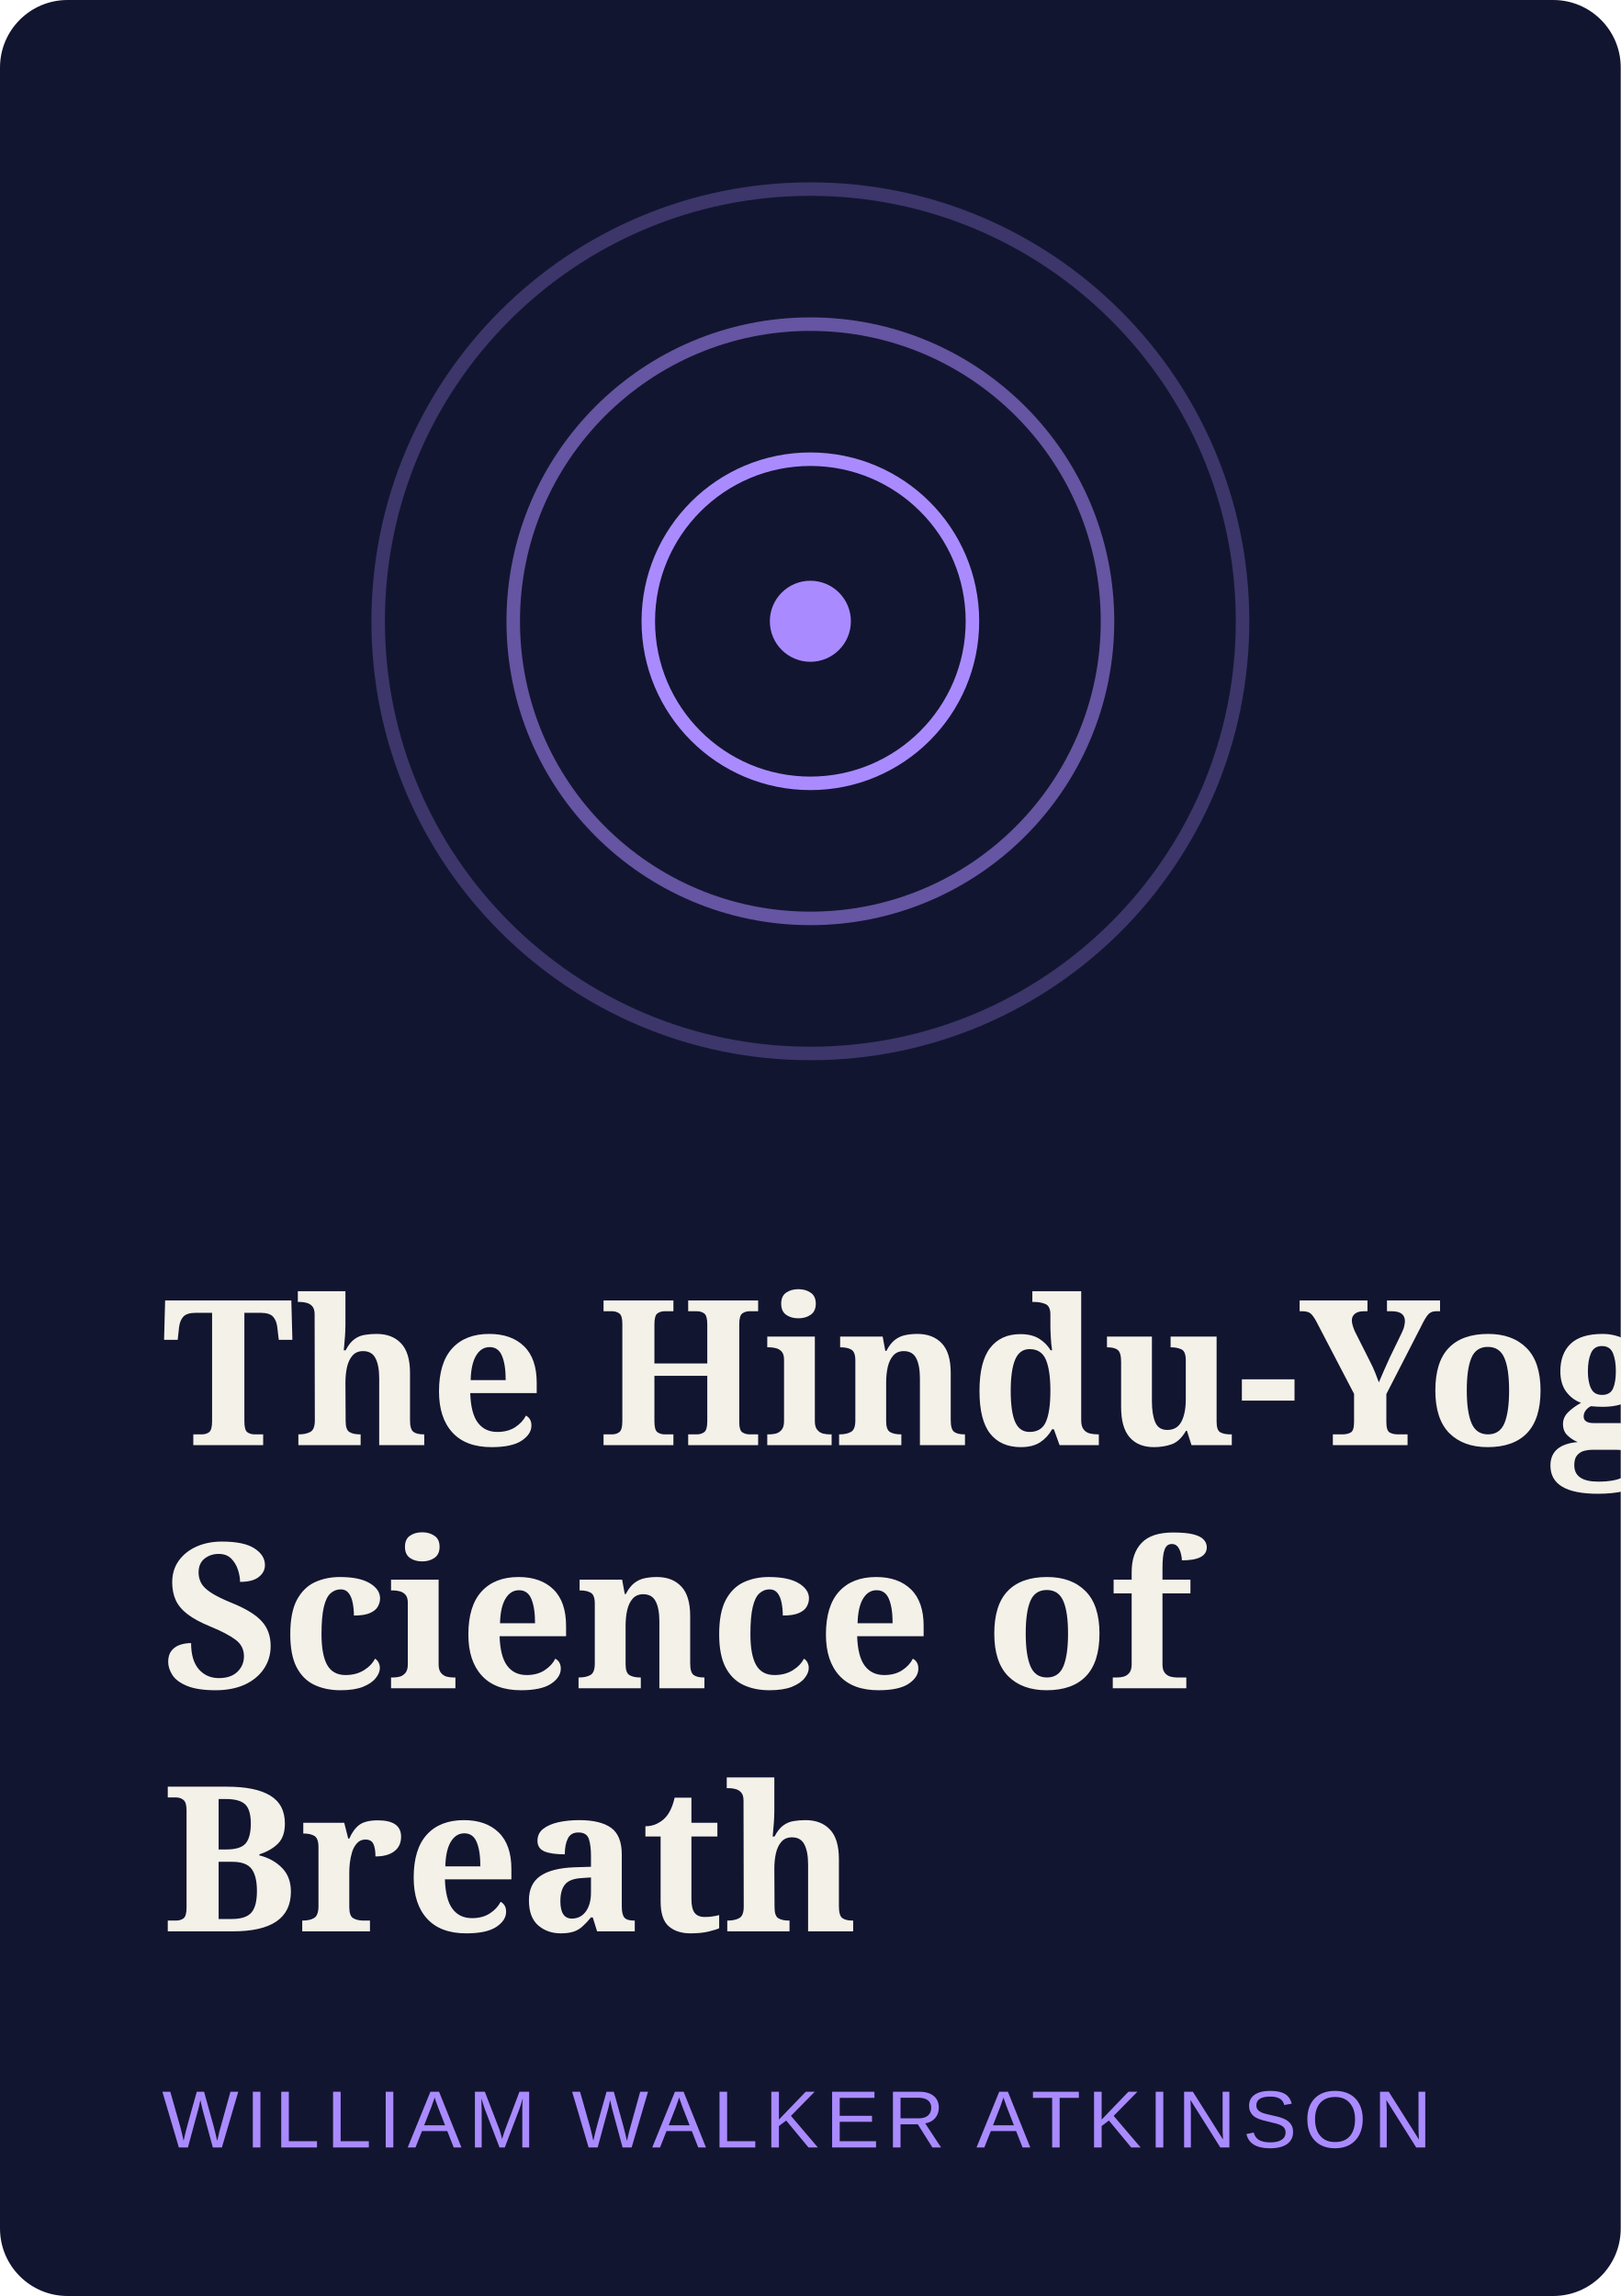
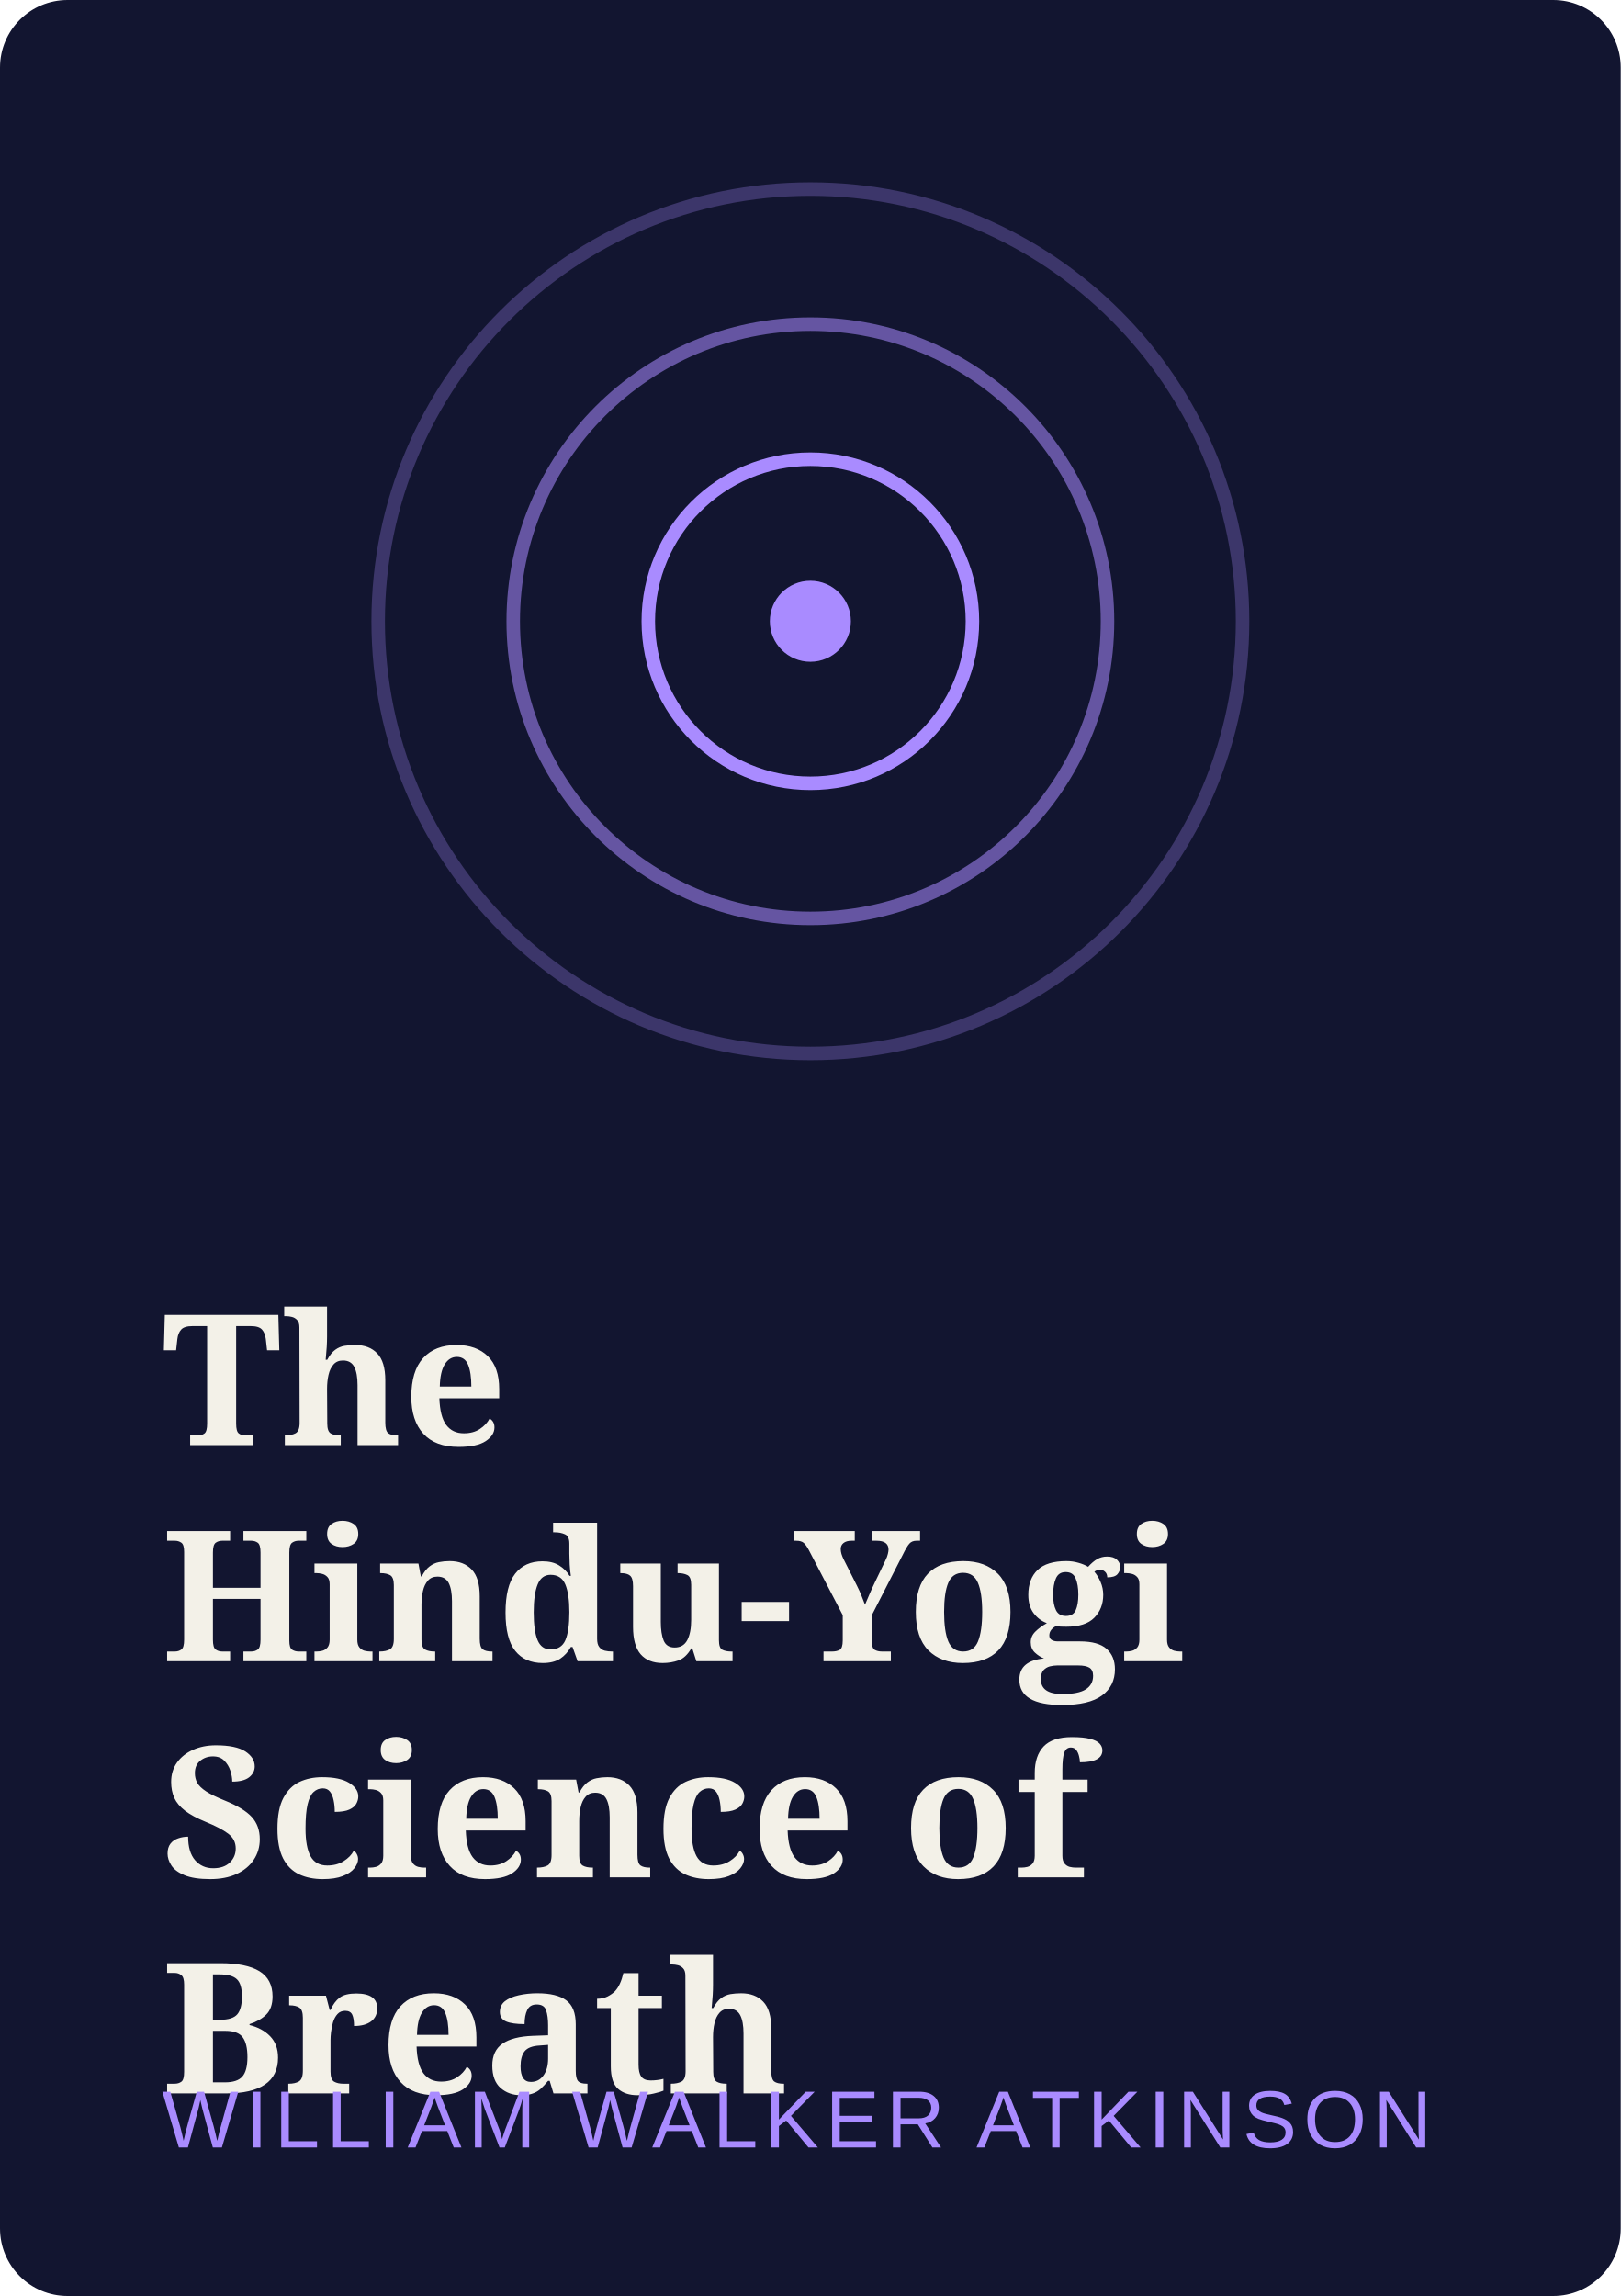
<svg xmlns="http://www.w3.org/2000/svg" viewBox="0 0 240 340" width="240" height="340">
  <rect width="240" height="340" rx="10" fill="#121530" />
  <g fill="none" stroke="#a98bff" stroke-width="2">
    <circle cx="120" cy="92" r="64" opacity=".28" />
    <circle cx="120" cy="92" r="44" opacity=".55" />
    <circle cx="120" cy="92" r="24" />
  </g>
  <circle cx="120" cy="92" r="6" fill="#a98bff" />
-   <text x="24" y="214" font-family="Georgia,serif" font-size="30" font-weight="700" fill="#f3f1e8">
-     <tspan x="24" dy="0">The Hindu-Yogi</tspan>
-     <tspan x="24" dy="36">Science of</tspan>
-     <tspan x="24" dy="36">Breath</tspan>
+   <text x="24" y="214" font-family="Georgia,serif" font-size="27" font-weight="700" fill="#f3f1e8">
+     <tspan x="24" dy="0">The</tspan>
+     <tspan x="24" dy="32">Hindu-Yogi</tspan>
+     <tspan x="24" dy="32">Science of</tspan>
+     <tspan x="24" dy="32">Breath</tspan>
  </text>
  <text x="24" y="318" font-family="Arial,sans-serif" font-size="12" letter-spacing="1" fill="#a98bff">WILLIAM WALKER ATKINSON</text>
</svg>
